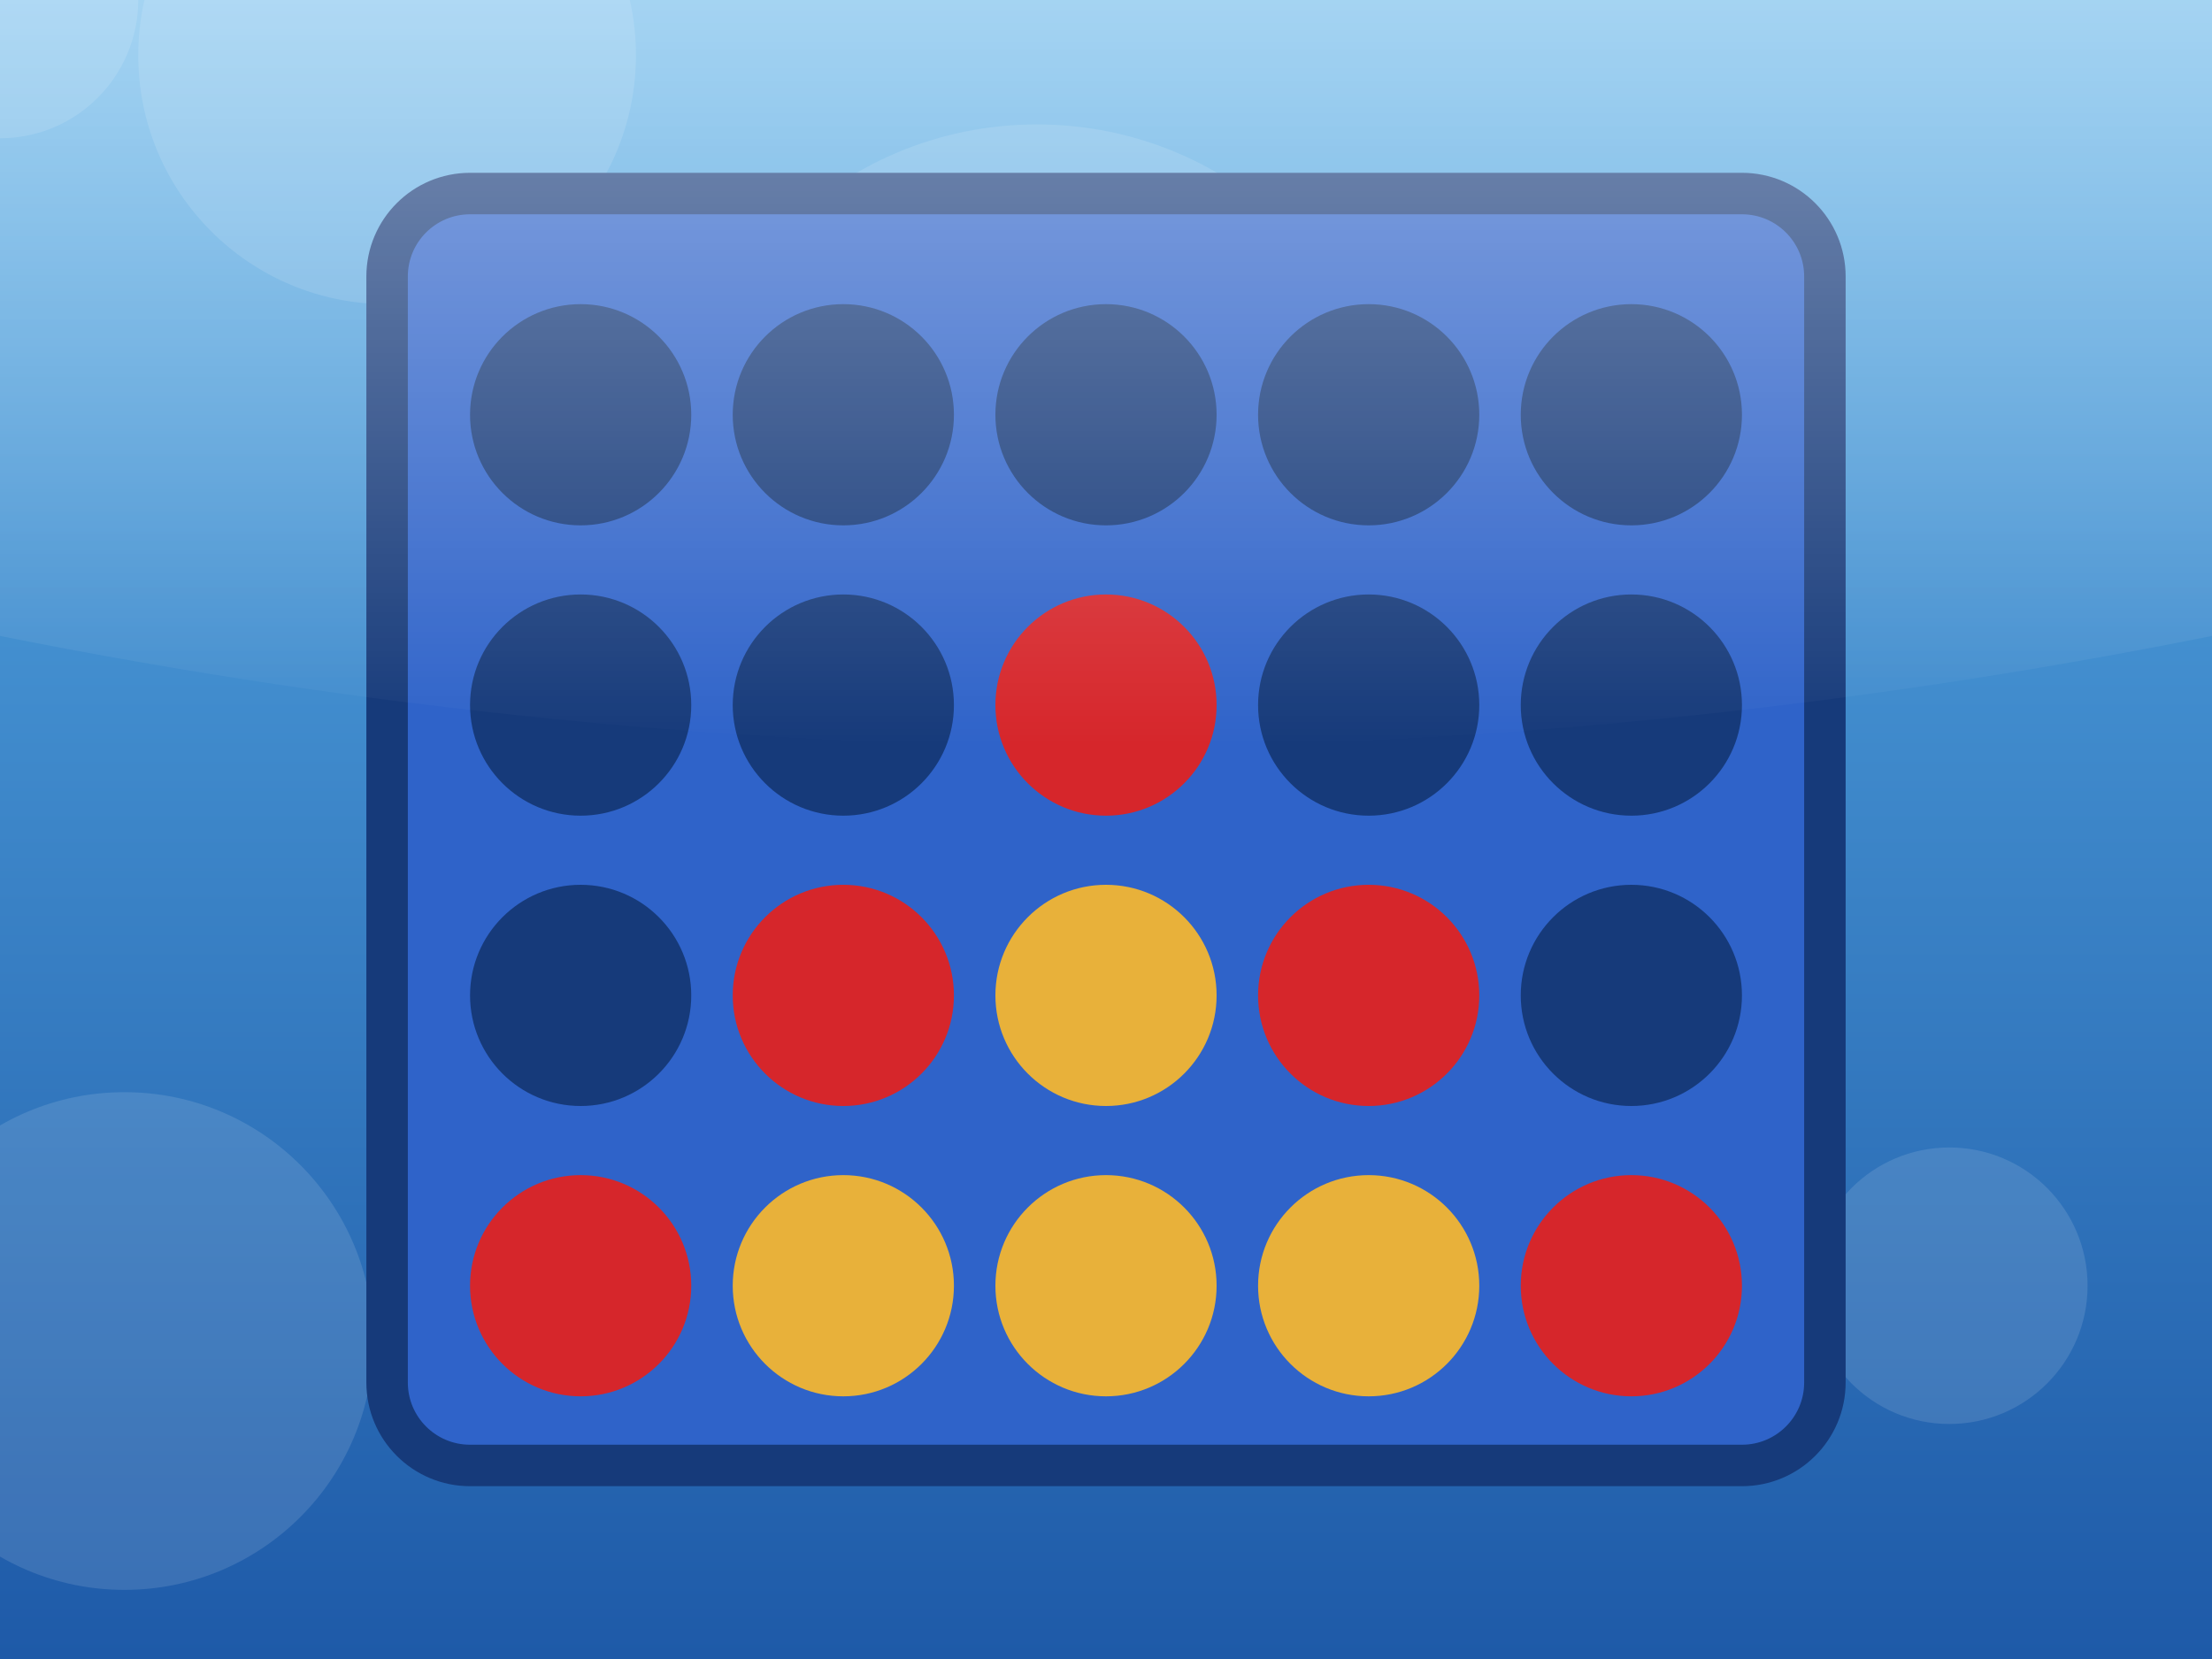
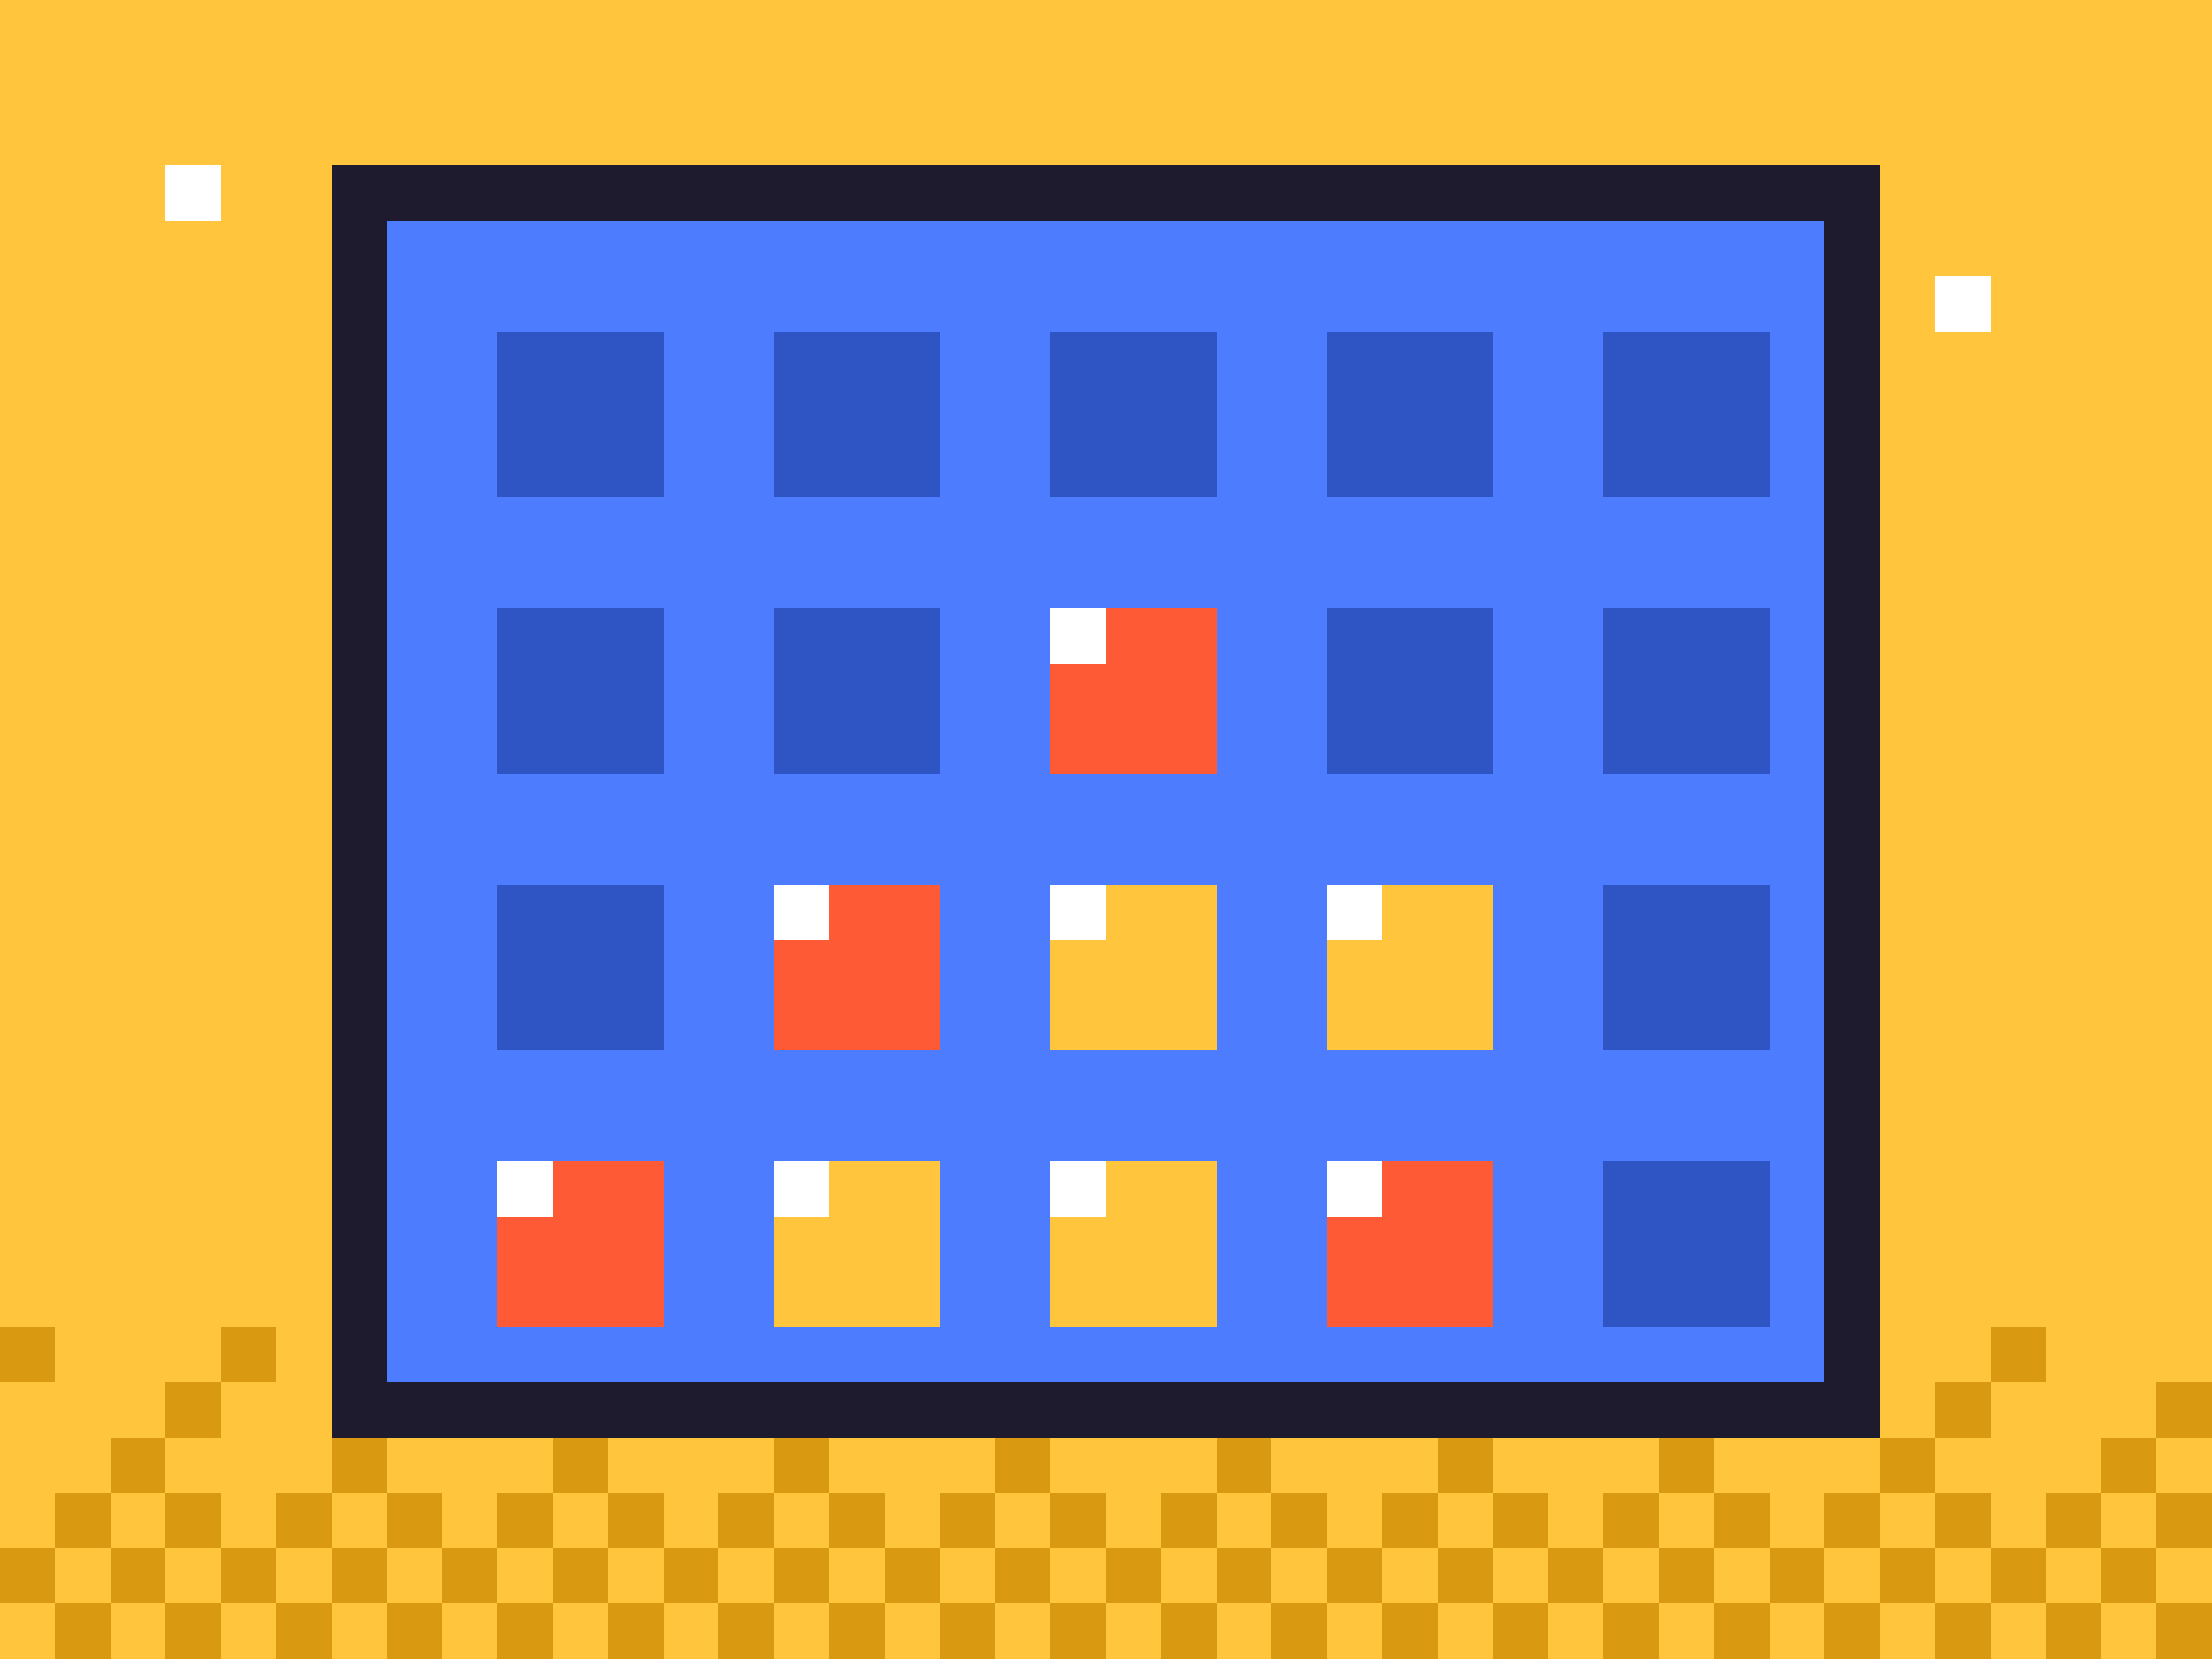
- <svg xmlns="http://www.w3.org/2000/svg" viewBox="0 0 160 120" width="160" height="120">
-   <defs>
-     <linearGradient id="f" x1="0" y1="0" x2="0" y2="1">
-       <stop offset="0" stop-color="#5ab0e8" />
-       <stop offset="1" stop-color="#1e5aa8" />
-     </linearGradient>
-     <linearGradient id="b" x1="0" y1="0" x2="0" y2="1">
-       <stop offset="0" stop-color="#fff" stop-opacity=".45" />
-       <stop offset="1" stop-color="#fff" stop-opacity="0" />
-     </linearGradient>
-   </defs>
-   <rect width="160" height="120" fill="url(#f)" />
-   <g opacity=".12" fill="#fff">
-     <circle cx="0" cy="0" r="10" />
-     <circle cx="47" cy="31" r="18" />
-     <circle cx="94" cy="62" r="26" />
-     <circle cx="141" cy="93" r="10" />
-     <circle cx="28" cy="4" r="18" />
-     <circle cx="75" cy="35" r="26" />
-     <circle cx="122" cy="66" r="10" />
-     <circle cx="9" cy="97" r="18" />
-   </g>
-   <rect x="28" y="14" width="104" height="92" rx="6" fill="#2f63c9" stroke="#163a7a" stroke-width="3" />
-   <circle cx="42" cy="30" r="8" fill="#163a7a" />
-   <circle cx="61" cy="30" r="8" fill="#163a7a" />
-   <circle cx="80" cy="30" r="8" fill="#163a7a" />
-   <circle cx="99" cy="30" r="8" fill="#163a7a" />
-   <circle cx="118" cy="30" r="8" fill="#163a7a" />
-   <circle cx="42" cy="51" r="8" fill="#163a7a" />
-   <circle cx="61" cy="51" r="8" fill="#163a7a" />
-   <circle cx="80" cy="51" r="8" fill="#d6262b" />
-   <circle cx="99" cy="51" r="8" fill="#163a7a" />
-   <circle cx="118" cy="51" r="8" fill="#163a7a" />
-   <circle cx="42" cy="72" r="8" fill="#163a7a" />
-   <circle cx="61" cy="72" r="8" fill="#d6262b" />
-   <circle cx="80" cy="72" r="8" fill="#e8b13a" />
-   <circle cx="99" cy="72" r="8" fill="#d6262b" />
-   <circle cx="118" cy="72" r="8" fill="#163a7a" />
-   <circle cx="42" cy="93" r="8" fill="#d6262b" />
-   <circle cx="61" cy="93" r="8" fill="#e8b13a" />
-   <circle cx="80" cy="93" r="8" fill="#e8b13a" />
-   <circle cx="99" cy="93" r="8" fill="#e8b13a" />
-   <circle cx="118" cy="93" r="8" fill="#d6262b" />
-   <path d="M0 0H160V46Q80 62 0 46Z" fill="url(#b)" />
+ <svg xmlns="http://www.w3.org/2000/svg" viewBox="0 0 40 30" width="160" height="120" shape-rendering="crispEdges">
+   <rect x="0" y="0" width="40" height="30" fill="#ffc63d" />
+   <rect x="0" y="24" width="1" height="1" fill="#d99a12" />
+   <rect x="4" y="24" width="1" height="1" fill="#d99a12" />
+   <rect x="8" y="24" width="1" height="1" fill="#d99a12" />
+   <rect x="12" y="24" width="1" height="1" fill="#d99a12" />
+   <rect x="16" y="24" width="1" height="1" fill="#d99a12" />
+   <rect x="20" y="24" width="1" height="1" fill="#d99a12" />
+   <rect x="24" y="24" width="1" height="1" fill="#d99a12" />
+   <rect x="28" y="24" width="1" height="1" fill="#d99a12" />
+   <rect x="32" y="24" width="1" height="1" fill="#d99a12" />
+   <rect x="36" y="24" width="1" height="1" fill="#d99a12" />
+   <rect x="3" y="25" width="1" height="1" fill="#d99a12" />
+   <rect x="7" y="25" width="1" height="1" fill="#d99a12" />
+   <rect x="11" y="25" width="1" height="1" fill="#d99a12" />
+   <rect x="15" y="25" width="1" height="1" fill="#d99a12" />
+   <rect x="19" y="25" width="1" height="1" fill="#d99a12" />
+   <rect x="23" y="25" width="1" height="1" fill="#d99a12" />
+   <rect x="27" y="25" width="1" height="1" fill="#d99a12" />
+   <rect x="31" y="25" width="1" height="1" fill="#d99a12" />
+   <rect x="35" y="25" width="1" height="1" fill="#d99a12" />
+   <rect x="39" y="25" width="1" height="1" fill="#d99a12" />
+   <rect x="2" y="26" width="1" height="1" fill="#d99a12" />
+   <rect x="6" y="26" width="1" height="1" fill="#d99a12" />
+   <rect x="10" y="26" width="1" height="1" fill="#d99a12" />
+   <rect x="14" y="26" width="1" height="1" fill="#d99a12" />
+   <rect x="18" y="26" width="1" height="1" fill="#d99a12" />
+   <rect x="22" y="26" width="1" height="1" fill="#d99a12" />
+   <rect x="26" y="26" width="1" height="1" fill="#d99a12" />
+   <rect x="30" y="26" width="1" height="1" fill="#d99a12" />
+   <rect x="34" y="26" width="1" height="1" fill="#d99a12" />
+   <rect x="38" y="26" width="1" height="1" fill="#d99a12" />
+   <rect x="1" y="27" width="1" height="1" fill="#d99a12" />
+   <rect x="3" y="27" width="1" height="1" fill="#d99a12" />
+   <rect x="5" y="27" width="1" height="1" fill="#d99a12" />
+   <rect x="7" y="27" width="1" height="1" fill="#d99a12" />
+   <rect x="9" y="27" width="1" height="1" fill="#d99a12" />
+   <rect x="11" y="27" width="1" height="1" fill="#d99a12" />
+   <rect x="13" y="27" width="1" height="1" fill="#d99a12" />
+   <rect x="15" y="27" width="1" height="1" fill="#d99a12" />
+   <rect x="17" y="27" width="1" height="1" fill="#d99a12" />
+   <rect x="19" y="27" width="1" height="1" fill="#d99a12" />
+   <rect x="21" y="27" width="1" height="1" fill="#d99a12" />
+   <rect x="23" y="27" width="1" height="1" fill="#d99a12" />
+   <rect x="25" y="27" width="1" height="1" fill="#d99a12" />
+   <rect x="27" y="27" width="1" height="1" fill="#d99a12" />
+   <rect x="29" y="27" width="1" height="1" fill="#d99a12" />
+   <rect x="31" y="27" width="1" height="1" fill="#d99a12" />
+   <rect x="33" y="27" width="1" height="1" fill="#d99a12" />
+   <rect x="35" y="27" width="1" height="1" fill="#d99a12" />
+   <rect x="37" y="27" width="1" height="1" fill="#d99a12" />
+   <rect x="39" y="27" width="1" height="1" fill="#d99a12" />
+   <rect x="0" y="28" width="1" height="1" fill="#d99a12" />
+   <rect x="2" y="28" width="1" height="1" fill="#d99a12" />
+   <rect x="4" y="28" width="1" height="1" fill="#d99a12" />
+   <rect x="6" y="28" width="1" height="1" fill="#d99a12" />
+   <rect x="8" y="28" width="1" height="1" fill="#d99a12" />
+   <rect x="10" y="28" width="1" height="1" fill="#d99a12" />
+   <rect x="12" y="28" width="1" height="1" fill="#d99a12" />
+   <rect x="14" y="28" width="1" height="1" fill="#d99a12" />
+   <rect x="16" y="28" width="1" height="1" fill="#d99a12" />
+   <rect x="18" y="28" width="1" height="1" fill="#d99a12" />
+   <rect x="20" y="28" width="1" height="1" fill="#d99a12" />
+   <rect x="22" y="28" width="1" height="1" fill="#d99a12" />
+   <rect x="24" y="28" width="1" height="1" fill="#d99a12" />
+   <rect x="26" y="28" width="1" height="1" fill="#d99a12" />
+   <rect x="28" y="28" width="1" height="1" fill="#d99a12" />
+   <rect x="30" y="28" width="1" height="1" fill="#d99a12" />
+   <rect x="32" y="28" width="1" height="1" fill="#d99a12" />
+   <rect x="34" y="28" width="1" height="1" fill="#d99a12" />
+   <rect x="36" y="28" width="1" height="1" fill="#d99a12" />
+   <rect x="38" y="28" width="1" height="1" fill="#d99a12" />
+   <rect x="1" y="29" width="1" height="1" fill="#d99a12" />
+   <rect x="3" y="29" width="1" height="1" fill="#d99a12" />
+   <rect x="5" y="29" width="1" height="1" fill="#d99a12" />
+   <rect x="7" y="29" width="1" height="1" fill="#d99a12" />
+   <rect x="9" y="29" width="1" height="1" fill="#d99a12" />
+   <rect x="11" y="29" width="1" height="1" fill="#d99a12" />
+   <rect x="13" y="29" width="1" height="1" fill="#d99a12" />
+   <rect x="15" y="29" width="1" height="1" fill="#d99a12" />
+   <rect x="17" y="29" width="1" height="1" fill="#d99a12" />
+   <rect x="19" y="29" width="1" height="1" fill="#d99a12" />
+   <rect x="21" y="29" width="1" height="1" fill="#d99a12" />
+   <rect x="23" y="29" width="1" height="1" fill="#d99a12" />
+   <rect x="25" y="29" width="1" height="1" fill="#d99a12" />
+   <rect x="27" y="29" width="1" height="1" fill="#d99a12" />
+   <rect x="29" y="29" width="1" height="1" fill="#d99a12" />
+   <rect x="31" y="29" width="1" height="1" fill="#d99a12" />
+   <rect x="33" y="29" width="1" height="1" fill="#d99a12" />
+   <rect x="35" y="29" width="1" height="1" fill="#d99a12" />
+   <rect x="37" y="29" width="1" height="1" fill="#d99a12" />
+   <rect x="39" y="29" width="1" height="1" fill="#d99a12" />
+   <rect x="3" y="3" width="1" height="1" fill="#ffffff" />
+   <rect x="35" y="5" width="1" height="1" fill="#ffffff" />
+   <rect x="7" y="11" width="1" height="1" fill="#ffffff" />
+   <rect x="31" y="13" width="1" height="1" fill="#ffffff" />
+   <rect x="6" y="3" width="28" height="23" fill="#1e1b2e" />
+   <rect x="7" y="4" width="26" height="21" fill="#4d7cfe" />
+   <rect x="9" y="6" width="3" height="3" fill="#2f55c4" />
+   <rect x="14" y="6" width="3" height="3" fill="#2f55c4" />
+   <rect x="19" y="6" width="3" height="3" fill="#2f55c4" />
+   <rect x="24" y="6" width="3" height="3" fill="#2f55c4" />
+   <rect x="29" y="6" width="3" height="3" fill="#2f55c4" />
+   <rect x="9" y="11" width="3" height="3" fill="#2f55c4" />
+   <rect x="14" y="11" width="3" height="3" fill="#2f55c4" />
+   <rect x="19" y="11" width="3" height="3" fill="#ff5a36" />
+   <rect x="19" y="11" width="1" height="1" fill="#ffffff" />
+   <rect x="24" y="11" width="3" height="3" fill="#2f55c4" />
+   <rect x="29" y="11" width="3" height="3" fill="#2f55c4" />
+   <rect x="9" y="16" width="3" height="3" fill="#2f55c4" />
+   <rect x="14" y="16" width="3" height="3" fill="#ff5a36" />
+   <rect x="14" y="16" width="1" height="1" fill="#ffffff" />
+   <rect x="19" y="16" width="3" height="3" fill="#ffc63d" />
+   <rect x="19" y="16" width="1" height="1" fill="#ffffff" />
+   <rect x="24" y="16" width="3" height="3" fill="#ffc63d" />
+   <rect x="24" y="16" width="1" height="1" fill="#ffffff" />
+   <rect x="29" y="16" width="3" height="3" fill="#2f55c4" />
+   <rect x="9" y="21" width="3" height="3" fill="#ff5a36" />
+   <rect x="9" y="21" width="1" height="1" fill="#ffffff" />
+   <rect x="14" y="21" width="3" height="3" fill="#ffc63d" />
+   <rect x="14" y="21" width="1" height="1" fill="#ffffff" />
+   <rect x="19" y="21" width="3" height="3" fill="#ffc63d" />
+   <rect x="19" y="21" width="1" height="1" fill="#ffffff" />
+   <rect x="24" y="21" width="3" height="3" fill="#ff5a36" />
+   <rect x="24" y="21" width="1" height="1" fill="#ffffff" />
+   <rect x="29" y="21" width="3" height="3" fill="#2f55c4" />
</svg>
